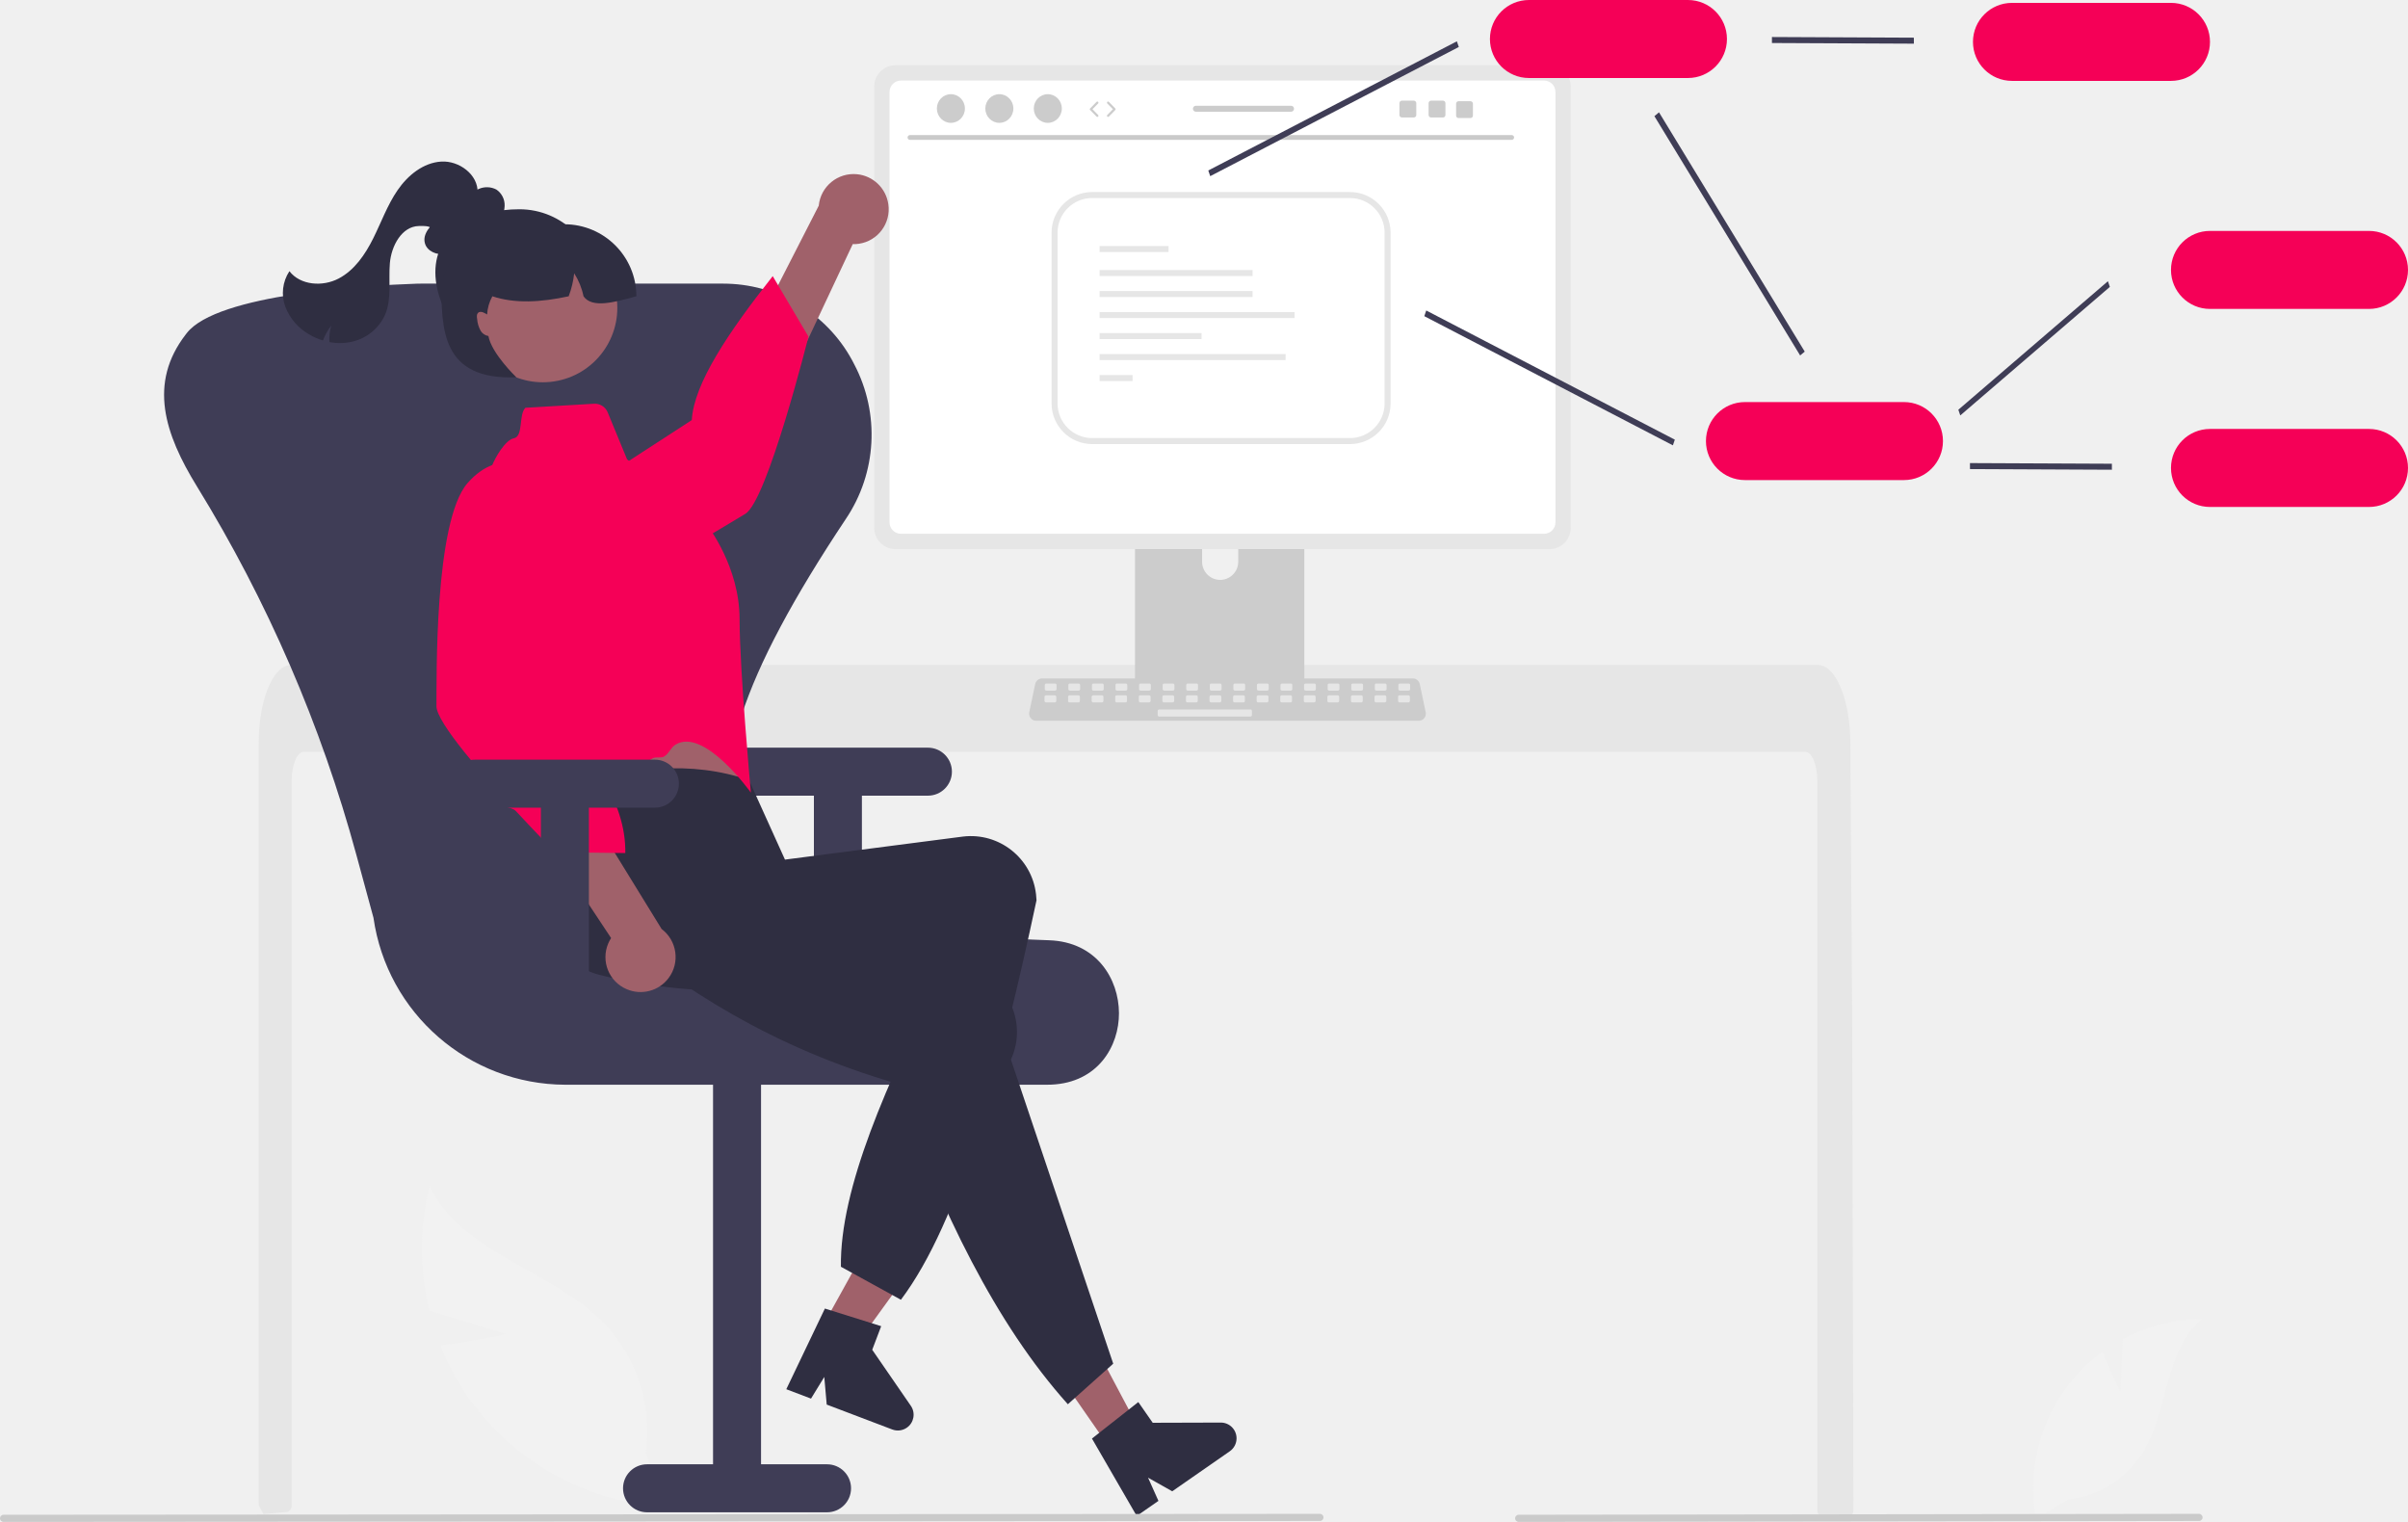
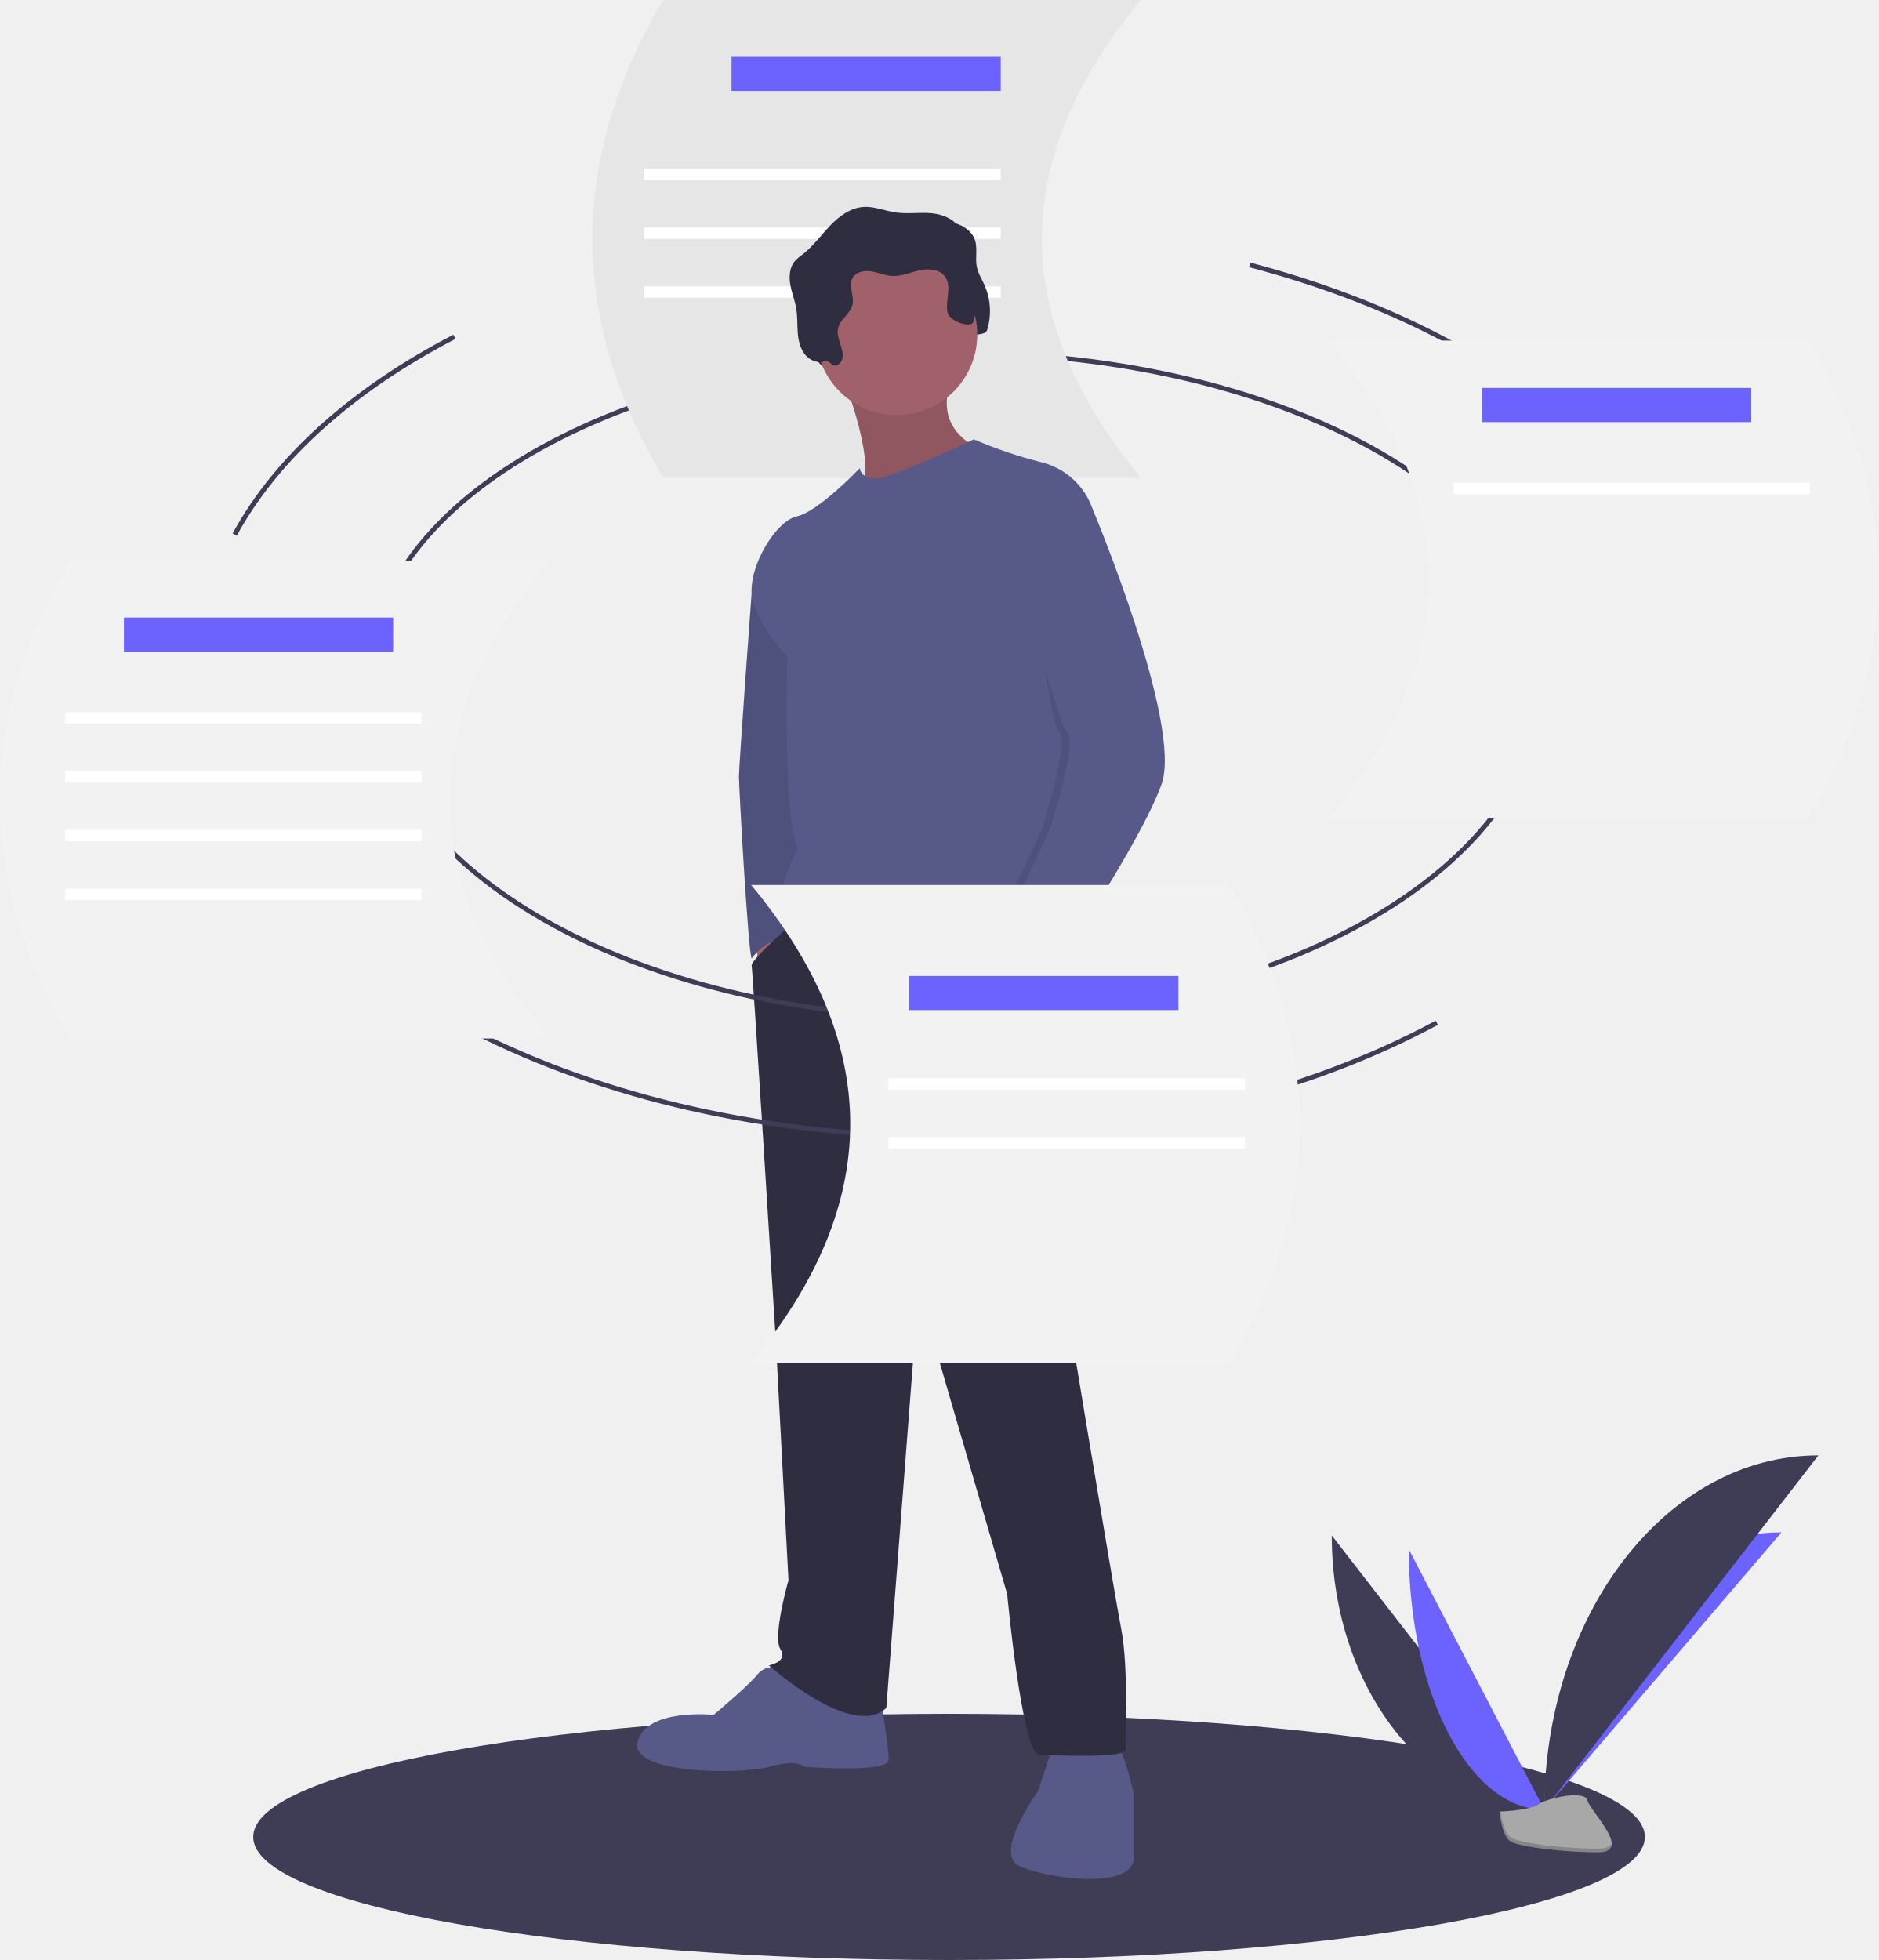
- <svg xmlns="http://www.w3.org/2000/svg" width="802.611" height="507.219" viewBox="0 0 802.611 507.219">
-   <path d="M706.756,463.869l.782-17.576c8.149-4.356,17.238-6.656,26.477-6.702-12.717,10.397-11.127,30.438-19.749,44.419-5.515,8.791-14.728,14.597-25.038,15.779l-10.642,6.516c-2.955-16.475,1.452-33.417,12.06-46.364,2.976-3.56,6.389-6.73,10.157-9.438,2.549,6.72,5.954,13.366,5.954,13.366Z" fill="#f2f2f2" />
-   <path d="M168.805,444.609l-25.68-7.775c-3.368-13.683-3.345-27.982,.067-41.654,10.575,22.709,40.792,27.909,58.207,45.916,10.915,11.461,16.026,27.264,13.888,42.946l5.621,18.181c-25.46-1.838-48.839-14.732-63.977-35.285-4.14-5.739-7.54-11.976-10.122-18.565,10.892-1.235,21.996-3.764,21.996-3.764Z" fill="#f2f2f2" />
-   <path d="M617.773,503.43c-.004,.532-.215,1.042-.59,1.42-.374,.373-.882,.582-1.41,.58h-8.04c-1.101,.004-1.996-.885-2-1.986v-243.154c0-5.36-1.8-9.71-4.01-9.72H101.233c-2.22,.01-4.01,4.36-4.02,9.72v241.65c-.003,1.029-.785,1.889-1.81,1.99-1.62,.16-3.24,.3-4.85,.43-.04,0-.08,.01-.12,.01-.88,.08-1.76,.14-2.64,.21h-.01c-.46-.83-.9-1.68-1.35-2.53-.144-.289-.22-.607-.22-.93V247.68c0-1.48,.06-2.97,.16-4.44,.143-2.019,.393-4.028,.75-6.02,1.69-9.29,5.51-15.58,9.85-15.6h509c.633,.004,1.259,.137,1.84,.39,.853,.377,1.624,.917,2.27,1.59,.877,.912,1.627,1.938,2.23,3.05,2.14,3.77,3.67,9.39,4.21,15.93,0,.06,.01,.12,.01,.18,.14,1.62,.21,3.27,.2,4.92l.14,21.43,.09,12.78,.27,40.1,.1,14.24,.44,167.2Z" fill="#e6e6e6" />
-   <path d="M432.024,147.486h-51.006c-1.503,.002-2.719,1.222-2.717,2.724v80.574h56.447v-80.574c.001-1.504-1.218-2.724-2.721-2.724h-.003Zm-25.331,45.781c-3.32-.015-6.007-2.703-6.023-6.023v-9.293c0-3.326,2.697-6.023,6.023-6.023s6.023,2.697,6.023,6.023v9.293c-.015,3.32-2.703,6.007-6.023,6.023Z" fill="#ccc" />
-   <path d="M378.126,228.207v7.774c.002,.839,.681,1.518,1.52,1.52h53.758c.838-.004,1.516-.682,1.52-1.52v-7.774h-56.797Z" fill="#3f3d56" />
-   <path d="M516.484,21.742h-218.029c-3.9,.006-7.06,3.166-7.066,7.066V175.935c.004,3.901,3.165,7.063,7.066,7.066h218.029c3.901-.004,7.063-3.165,7.066-7.066V28.808c-.006-3.9-3.166-7.06-7.066-7.066Z" fill="#e6e6e6" />
-   <path d="M514.664,26.846h-214.388c-2.088,.005-3.779,1.699-3.779,3.787V174.113c.004,2.086,1.693,3.776,3.779,3.779h214.388c2.086-.004,3.776-1.693,3.779-3.779V30.633c-0-2.088-1.691-3.782-3.779-3.787Z" fill="#fff" />
-   <path d="M472.905,240.206h-127.549c-1.296,0-2.346-1.051-2.346-2.346,0-.162,.017-.324,.05-.483l1.979-9.4c.232-1.083,1.188-1.859,2.296-1.863h123.591c1.108,.004,2.064,.779,2.296,1.863l1.979,9.4c.267,1.268-.545,2.512-1.813,2.779-.159,.033-.321,.05-.483,.05Z" fill="#ccc" />
-   <rect x="348.241" y="227.806" width="3.928" height="2.357" rx=".488" ry=".488" fill="#e6e6e6" />
-   <rect x="356.098" y="227.806" width="3.928" height="2.357" rx=".488" ry=".488" fill="#e6e6e6" />
-   <rect x="363.954" y="227.806" width="3.928" height="2.357" rx=".488" ry=".488" fill="#e6e6e6" />
-   <rect x="371.811" y="227.806" width="3.928" height="2.357" rx=".488" ry=".488" fill="#e6e6e6" />
-   <rect x="379.668" y="227.806" width="3.928" height="2.357" rx=".488" ry=".488" fill="#e6e6e6" />
-   <rect x="387.525" y="227.806" width="3.928" height="2.357" rx=".488" ry=".488" fill="#e6e6e6" />
-   <rect x="395.382" y="227.806" width="3.928" height="2.357" rx=".488" ry=".488" fill="#e6e6e6" />
-   <rect x="403.238" y="227.806" width="3.928" height="2.357" rx=".488" ry=".488" fill="#e6e6e6" />
-   <rect x="411.095" y="227.806" width="3.928" height="2.357" rx=".488" ry=".488" fill="#e6e6e6" />
-   <rect x="418.952" y="227.806" width="3.928" height="2.357" rx=".488" ry=".488" fill="#e6e6e6" />
-   <rect x="426.809" y="227.806" width="3.928" height="2.357" rx=".488" ry=".488" fill="#e6e6e6" />
-   <rect x="434.665" y="227.806" width="3.928" height="2.357" rx=".488" ry=".488" fill="#e6e6e6" />
-   <rect x="442.522" y="227.806" width="3.928" height="2.357" rx=".488" ry=".488" fill="#e6e6e6" />
-   <rect x="450.379" y="227.806" width="3.928" height="2.357" rx=".488" ry=".488" fill="#e6e6e6" />
-   <rect x="458.236" y="227.806" width="3.928" height="2.357" rx=".488" ry=".488" fill="#e6e6e6" />
-   <rect x="466.092" y="227.806" width="3.928" height="2.357" rx=".488" ry=".488" fill="#e6e6e6" />
-   <rect x="348.148" y="231.735" width="3.928" height="2.357" rx=".488" ry=".488" fill="#e6e6e6" />
-   <rect x="356.005" y="231.735" width="3.928" height="2.357" rx=".488" ry=".488" fill="#e6e6e6" />
-   <rect x="363.862" y="231.735" width="3.928" height="2.357" rx=".488" ry=".488" fill="#e6e6e6" />
-   <rect x="371.718" y="231.735" width="3.928" height="2.357" rx=".488" ry=".488" fill="#e6e6e6" />
-   <rect x="379.575" y="231.735" width="3.928" height="2.357" rx=".488" ry=".488" fill="#e6e6e6" />
-   <rect x="387.432" y="231.735" width="3.928" height="2.357" rx=".488" ry=".488" fill="#e6e6e6" />
-   <rect x="395.289" y="231.735" width="3.928" height="2.357" rx=".488" ry=".488" fill="#e6e6e6" />
-   <rect x="403.145" y="231.735" width="3.928" height="2.357" rx=".488" ry=".488" fill="#e6e6e6" />
-   <rect x="411.002" y="231.735" width="3.928" height="2.357" rx=".488" ry=".488" fill="#e6e6e6" />
-   <rect x="418.859" y="231.735" width="3.928" height="2.357" rx=".488" ry=".488" fill="#e6e6e6" />
-   <rect x="426.716" y="231.735" width="3.928" height="2.357" rx=".488" ry=".488" fill="#e6e6e6" />
-   <rect x="434.572" y="231.735" width="3.928" height="2.357" rx=".488" ry=".488" fill="#e6e6e6" />
-   <rect x="442.429" y="231.735" width="3.928" height="2.357" rx=".488" ry=".488" fill="#e6e6e6" />
-   <rect x="450.286" y="231.735" width="3.928" height="2.357" rx=".488" ry=".488" fill="#e6e6e6" />
-   <rect x="458.143" y="231.735" width="3.928" height="2.357" rx=".488" ry=".488" fill="#e6e6e6" />
-   <rect x="466" y="231.735" width="3.928" height="2.357" rx=".488" ry=".488" fill="#e6e6e6" />
-   <rect x="385.861" y="236.449" width="31.427" height="2.357" rx=".488" ry=".488" fill="#e6e6e6" />
-   <path d="M503.887,46.614h-200.602c-.441-.01-.79-.375-.78-.815,.009-.427,.353-.771,.78-.78h200.602c.441,.01,.79,.375,.78,.815-.009,.427-.353,.771-.78,.78Z" fill="#cacaca" />
-   <ellipse cx="316.941" cy="36.166" rx="4.675" ry="4.779" fill="#ccc" />
-   <ellipse cx="333.092" cy="36.166" rx="4.675" ry="4.779" fill="#ccc" />
-   <ellipse cx="349.242" cy="36.166" rx="4.675" ry="4.779" fill="#ccc" />
-   <polygon points="403.381 58.71 402.733 56.817 485.591 13.765 486.238 15.658 403.381 58.71" fill="#3f3d56" />
-   <polygon points="653.381 138.452 652.733 136.559 702.591 93.725 703.238 95.617 653.381 138.452" fill="#3f3d56" />
-   <polygon points="557.591 148.423 474.733 105.371 475.381 103.478 558.238 146.53 557.591 148.423" fill="#3f3d56" />
-   <polygon points="600.006 118.465 551.431 38.719 552.966 37.436 601.54 117.182 600.006 118.465" fill="#3f3d56" />
-   <polygon points="637.914 14.554 590.607 14.336 590.607 12.336 637.914 12.554 637.914 14.554" fill="#3f3d56" />
-   <path d="M723.611,26.959h-53c-7.18,0-13-5.82-13-13s5.82-13,13-13h53c7.18,0,13,5.82,13,13s-5.82,13-13,13h0Z" fill="#f50057" />
-   <path d="M789.611,102.959h-53c-7.18,0-13-5.82-13-13s5.82-13,13-13h53c7.18,0,13,5.82,13,13s-5.82,13-13,13Z" fill="#f50057" />
-   <polygon points="703.914 156.553 656.607 156.336 656.607 154.336 703.914 154.553 703.914 156.553" fill="#3f3d56" />
-   <path d="M789.611,168.959h-53c-7.18,0-13-5.82-13-13s5.82-13,13-13h53c7.18,0,13,5.82,13,13s-5.82,13-13,13Z" fill="#f50057" />
-   <path d="M634.611,160h-53c-7.18,0-13-5.82-13-13s5.82-13,13-13h53c7.18,0,13,5.82,13,13s-5.82,13-13,13Z" fill="#f50057" />
-   <path d="M562.611,26h-53c-7.18,0-13-5.82-13-13s5.82-13,13-13h53c7.18,0,13,5.82,13,13s-5.82,13-13,13Z" fill="#f50057" />
-   <path d="M309.283,249.18h-60c-4.418,0-8,3.582-8,8s3.582,8,8,8h22v62h16v-62h22c4.418,0,8-3.582,8-8s-3.582-8-8-8Z" fill="#3f3d56" />
-   <path d="M348.884,361.517H188.401c-32.159-.118-59.366-23.8-63.916-55.636l-5.681-20.896c-11.758-43.3-29.667-84.69-53.181-122.903-10.747-17.454-16.279-34.349-3.715-50.615,.107-.139,.212-.275,.316-.41,10.077-13.116,60.234-15.956,76.585-16.508,.646-.022,1.294-.033,1.945-.033h99.819c.651,0,1.3,.011,1.945,.033,17.958,.523,34.18,10.863,42.236,26.921,8.597,16.395,7.5,36.185-2.856,51.53-35.063,52.671-45.799,85.697-34.808,107.085,10.631,20.688,43.22,31.265,102.559,33.285,15.946,.543,23.265,12.96,23.316,24.267,.05,11.015-6.986,23.176-22.553,23.848-.506,.021-1.015,.032-1.528,.032Z" fill="#3f3d56" />
-   <path d="M215.663,504.017h60c4.418,0,8-3.582,8-8s-3.582-8-8-8h-22v-135h-16v135h-22c-4.418,0-8,3.582-8,8s3.582,8,8,8Z" fill="#3f3d56" />
-   <polygon points="269.969 449.592 280.305 455.206 307.667 417.375 292.411 409.088 269.969 449.592" fill="#a0616a" />
-   <path d="M274.944,436.111l18.764,5.876-2.987,7.861,12.867,18.675c1.646,2.389,1.044,5.66-1.344,7.306-1.421,.98-3.233,1.198-4.847,.585l-21.844-8.299-.811-9.206-4.424,7.217-8.236-3.129,12.862-26.885Z" fill="#2f2e41" />
-   <path d="M296.084,68.076c.926,6.347-3.469,12.243-9.816,13.169-.677,.099-1.361,.137-2.045,.116l-39.851,84.795-12.499-17.43,41.024-80.181c.63-6.418,6.344-11.11,12.763-10.48,5.37,.527,9.68,4.666,10.424,10.011v0Z" fill="#a0616a" />
-   <path d="M163.835,183.301s-1.068,14.814,15.685,17.719,61.539-25.415,68.894-29.764,21.062-59.061,21.062-59.061l-11.92-20.162c-14.717,18.617-26.275,35.784-26.977,47.97l-66.744,43.297Z" fill="#f50057" />
-   <path d="M183.175,234.327l3.618,15.546s.036,14.335,2.574,16.978c2.521,2.631,57.955-2.651,57.955-2.651,0,0-5.877-23.1-5.799-40.578l-58.349,10.706Z" fill="#a0616a" />
-   <path d="M300.283,433.18l-20-11c-.38-26.025,15.273-61.243,33.84-98.132-41.523,7.141-80.696,9.429-114.579,.79-11.574-3.057-18.55-14.84-15.663-26.458,.132-.548,.284-1.091,.458-1.627,4.055-12.372-5.038-20.128,3.326-33.736,21.996-7.512,42.892-9.634,62-3l11.972,26.471,59.343-7.679c12-1.435,22.89,7.13,24.325,19.13,.007,.055,.013,.109,.019,.164,.08,.644,.132,1.291,.156,1.94-11.999,56.253-25.454,106.869-45.196,133.137Z" fill="#2f2e41" />
-   <path d="M175.12,135.904l22.861-1.35c1.976-.117,3.809,1.033,4.564,2.863l6.46,15.662,26.85,22.192s10.631,13.528,10.655,30.999,3.772,57.91,3.772,57.91c0,0-15.515-21.839-25.091-16.03-1.629,.988-2.202,3.009-3.909,4.03-.851,.509-2.818,.014-3.677,.525-13.196,7.833-26.958,15.486-28.244,14.145-2.525-2.635-5.587-16.098-5.587-16.098l-20.926-76.887c-2.297-8.191-.812-16.98,4.049-23.962,1.462-2.058,2.994-3.59,4.417-3.843,3.196-.681,1.496-7.844,3.806-10.156Z" fill="#f50057" />
-   <polygon points="369.589 482.16 379.239 475.451 357.378 434.207 343.136 444.109 369.589 482.16" fill="#a0616a" />
-   <path d="M371.048,454.486l-15.124,13.518c-24.048-26.796-42.227-64.376-57.633-107.053-40.366-11.822-70.807-30.888-97.382-53.526-9.015-7.629-15.774-17.429-8.085-26.721,.359-.434,.735-.855,1.126-1.26,9.078-9.33,32.101-7.552,45.585-16.1l30.121,32.196-1.895,8.632,56.577,19.165c11.389,3.992,17.387,16.46,13.395,27.85-.02,.056-.039,.112-.059,.167-.212,.614-.45,1.217-.714,1.811l34.087,101.321Z" fill="#2f2e41" />
-   <path d="M363.963,479.44l15.447-12.165,4.8,6.905,22.678-.069c2.901-.009,5.26,2.335,5.269,5.236,.005,1.726-.837,3.345-2.255,4.33l-19.187,13.338-8.055-4.531,3.457,7.728-7.234,5.029-14.92-25.8Z" fill="#2f2e41" />
-   <path d="M208.878,329.673c-5.905-2.506-8.66-9.324-6.153-15.229,.267-.63,.59-1.234,.963-1.807l-51.754-78.102,21.386-1.626,47.202,76.707c5.157,3.873,6.198,11.193,2.325,16.35-3.241,4.315-9.016,5.848-13.969,3.707v0Z" fill="#a0616a" />
-   <path d="M179.121,156.811s-12.103-8.608-23.289,4.198-10.252,65.787-10.357,74.331c-.033,2.675,3.83,8.448,9.153,15.117,2.39,2.994,5.073,6.168,7.831,9.323,1.596,1.826,.221,5.626,1.823,7.401,1.593,1.765,6.164,1.505,7.68,3.143,7.194,7.775,13.039,13.694,13.039,13.694l23.42,.288c.264-17.41-11.659-32.951-26.976-47.97l-2.324-79.524Z" fill="#f50057" />
-   <path d="M155.514,81.008c-2.217,1.6-4.55,3.249-7.256,3.646s-5.873-.911-6.622-3.541c-.916-3.216,1.988-6.144,4.598-8.234l8.276-6.627c1.516-1.344,3.226-2.45,5.074-3.281,1.88-.827,4.034-.755,5.854,.196,1.809,1.221,2.854,3.293,2.763,5.474-.118,2.149-.827,4.224-2.05,5.996-3.104,4.839-8.05,8.2-13.691,9.307" fill="#2f2e41" />
-   <path d="M218.283,253.18h-60c-4.418,0-8,3.582-8,8s3.582,8,8,8h22v62h16v-62h22c4.418,0,8-3.582,8-8s-3.582-8-8-8Z" fill="#3f3d56" />
-   <path d="M159.19,64.224c.241-5.998-6.15-10.748-12.14-10.372s-11.138,4.588-14.535,9.538c-3.396,4.945-5.435,10.673-8.111,16.042s-6.237,10.626-11.553,13.409c-5.315,2.778-12.713,2.283-16.386-2.461-2.317,3.513-2.82,7.92-1.357,11.865,1.504,3.894,4.309,7.149,7.938,9.211,1.445,.857,2.988,1.535,4.596,2.021,.663-1.79,1.596-3.467,2.766-4.975-.529,1.785-.73,3.65-.596,5.507,2.478,.475,5.028,.435,7.49-.118,4.902-1.097,9.002-4.44,11.062-9.021,2.246-5.318,1.102-11.381,1.583-17.133,.476-5.753,3.943-12.321,9.716-12.415,4.396-.072,3.814,.29,6.6,3.692" fill="#2f2e41" />
-   <path d="M199.111,95.742c0,14.359-11.641,26-26,26s-28-16.641-28-31,13.641-21,28-21,26,11.641,26,26Z" fill="#2f2e41" />
-   <circle cx="180.951" cy="102.598" r="24.805" transform="translate(-16.89425 38.3571) rotate(-11.56418)" fill="#a0616a" />
-   <path d="M212.111,98.742c-7.343,2.005-14.757,4.107-17.62,0-.556-2.723-1.611-5.32-3.11-7.66-.282,2.621-.897,5.195-1.83,7.66-9.277,2.016-17.948,2.498-25.44,0-1.03,1.863-1.628,3.934-1.75,6.06-.37-.233-.758-.437-1.16-.61-.482-.272-1.058-.323-1.58-.14-.361,.218-.601,.591-.65,1.01-.05,.417-.029,.84,.06,1.25,.105,1.43,.532,2.818,1.25,4.06,.574,.865,1.485,1.449,2.51,1.61,1.04,5.85,9.32,13.76,9.32,13.76-25,1-25-15.96-25-32l3-6h10v-13h28c13.253,.003,23.997,10.747,24,24Z" fill="#2f2e41" />
-   <path d="M439.947,506.911l-438.75,.307c-.658,.003-1.193-.527-1.197-1.184s.527-1.193,1.184-1.197h.012l438.75-.307c.658,.002,1.189,.537,1.187,1.195-.002,.655-.532,1.185-1.187,1.187Z" fill="#cacaca" />
-   <path d="M732.947,506.911l-226.75,.307c-.658,.003-1.193-.527-1.197-1.184s.527-1.193,1.185-1.197h.012l226.75-.307c.658-.002,1.192,.529,1.195,1.187s-.529,1.192-1.187,1.195h-.008Z" fill="#cacaca" />
-   <path d="M449.974,148h-85.953c-7.465-.008-13.515-6.058-13.523-13.523v-56.953c.008-7.465,6.058-13.515,13.523-13.523h85.953c7.465,.008,13.515,6.058,13.523,13.523v56.953c-.008,7.465-6.058,13.515-13.524,13.523Zm-85.953-82c-6.361,.007-11.516,5.162-11.523,11.523v56.953c.007,6.361,5.162,11.516,11.523,11.523h85.953c6.361-.007,11.516-5.162,11.523-11.523v-56.953c-.007-6.361-5.162-11.516-11.523-11.523l-85.953-0Z" fill="#e6e6e6" />
-   <rect x="366.498" y="82" width="22.991" height="2" fill="#e6e6e6" />
-   <rect x="366.498" y="90" width="51" height="2" fill="#e6e6e6" />
-   <rect x="366.498" y="97" width="51" height="2" fill="#e6e6e6" />
-   <rect x="366.498" y="104" width="65" height="2" fill="#e6e6e6" />
-   <rect x="366.498" y="111" width="34" height="2" fill="#e6e6e6" />
-   <rect x="366.498" y="118" width="62" height="2" fill="#e6e6e6" />
-   <rect x="366.498" y="125" width="11" height="2" fill="#e6e6e6" />
-   <path d="M365.749,38.958c-.097,0-.194-.038-.267-.112l-2.134-2.181c-.142-.145-.142-.378,0-.523l2.134-2.181c.145-.148,.382-.15,.529-.006,.148,.144,.15,.381,.006,.529l-1.878,1.92,1.878,1.92c.144,.148,.142,.384-.006,.529-.073,.071-.167,.107-.261,.107Z" fill="#ccc" />
-   <path d="M369.334,38.958c-.094,0-.189-.035-.261-.107-.148-.144-.15-.381-.006-.529l1.878-1.92-1.878-1.92c-.144-.148-.142-.384,.006-.529,.147-.145,.384-.142,.529,.006l2.134,2.181c.142,.145,.142,.378,0,.523l-2.134,2.181c-.073,.075-.17,.112-.267,.112Z" fill="#ccc" />
-   <path d="M480.958,33.545h-3.967c-.452,0-.819,.366-.819,.819v3.971c0,.452,.366,.819,.819,.819h3.967c.452,0,.823-.366,.823-.819v-3.971c0-.452-.37-.819-.823-.819Z" fill="#ccc" />
-   <path d="M471.235,33.545h-3.967c-.452,0-.819,.366-.819,.819v3.971c0,.452,.366,.819,.819,.819h3.967c.452,0,.823-.366,.823-.819v-3.971c0-.452-.37-.819-.823-.819Z" fill="#ccc" />
-   <path d="M490.119,33.732h-3.967c-.452,0-.819,.366-.819,.819v3.971c0,.452,.366,.819,.819,.819h3.967c.452,0,.823-.366,.823-.819v-3.971c0-.452-.37-.819-.823-.819Z" fill="#ccc" />
-   <path d="M430.319,35.243h-31.713c-.553,0-.998,.449-.998,.998s.445,.998,.998,.998h31.713c.55,0,.998-.449,.998-.998s-.449-.998-.998-.998Z" fill="#ccc" />
+ <svg xmlns="http://www.w3.org/2000/svg" data-name="Layer 1" width="793.58" height="828" viewBox="0 0 793.58 828">
+   <ellipse cx="400.981" cy="776" rx="294" ry="52" fill="#3f3d56" />
+   <path d="M359.174,322.205c0-75.756,111.083-137.169,248.11-137.169s248.11,61.412,248.11,137.169" transform="translate(-203.2101 -36)" fill="none" stroke="#3f3d56" stroke-miterlimit="10" stroke-width="2" />
+   <path d="M685.298,237.851H483.447Q423.562,136.925,483.447,36H685.298Q601.565,136.925,685.298,237.851Z" transform="translate(-203.2101 -36)" fill="#e6e6e6" />
+   <rect x="309.072" y="24.03" width="113.741" height="14.418" fill="#6c63ff" />
+   <rect x="272.227" y="71.289" width="150.587" height="4.806" fill="#fff" />
+   <rect x="272.227" y="96.119" width="150.587" height="4.806" fill="#fff" />
+   <rect x="272.227" y="120.95" width="150.587" height="4.806" fill="#fff" />
+   <path d="M765.887,684.659c0,64.016,40.16,115.817,89.791,115.817" transform="translate(-203.2101 -36)" fill="#3f3d56" />
+   <path d="M855.678,800.477c0-64.735,44.817-117.118,100.201-117.118" transform="translate(-203.2101 -36)" fill="#6c63ff" />
+   <path d="M798.42,690.463c0,60.809,25.61,110.014,57.258,110.014" transform="translate(-203.2101 -36)" fill="#6c63ff" />
+   <path d="M855.678,800.477c0-82.717,51.801-149.651,115.817-149.651" transform="translate(-203.2101 -36)" fill="#3f3d56" />
+   <path d="M836.788,801.293s12.734-.392,16.571-3.125,19.588-5.996,20.54-1.613,19.137,21.798,4.76,21.914-33.404-2.239-37.235-4.573S836.788,801.293,836.788,801.293Z" transform="translate(-203.2101 -36)" fill="#a8a8a8" />
+   <path d="M878.916,816.943c-14.376.116-33.404-2.239-37.235-4.573-2.917-1.777-4.079-8.153-4.468-11.094-.269.012-.425.017-.425.017s.807,10.27,4.637,12.603,22.858,4.689,37.235,4.572c4.15-.033,5.583-1.51,5.505-3.697C883.587,816.093,882.005,816.918,878.916,816.943Z" transform="translate(-203.2101 -36)" opacity="0.2" />
+   <path d="M561.04,193.682c1.169.536,2.575-.263,3.264-1.349,2.624-4.134-2.207-9.466-1.161-14.249.838-3.833,5.193-6.107,6.084-9.928.865-3.712-1.801-7.897.001-11.256,1.412-2.632,4.938-3.324,7.889-2.863s5.751,1.758,8.732,1.94c3.972.242,7.759-1.506,11.643-2.373s8.622-.527,10.907,2.731c2.934,4.184-.042,10.009.979,15.016.811,3.976,4.139,7.267,4.211,11.324.025,1.442-3.765.28-3.564,1.708s-1.59.171-.158.001a2.837,2.837,0,0,0,2.155-2.563c.17-1.189,2.405-1.586,2.38-2.787-.06-2.815,5.029-.917,5.868-3.605a27.261,27.261,0,0,0-1.114-19.017c-1.141-2.561-2.696-4.985-3.247-7.734-.748-3.733.429-7.74-.804-11.342-1.662-4.854-7.161-7.328-12.267-7.831s-10.294.397-15.371-.344c-4.548-.664-8.95-2.635-13.538-2.349-5.504.343-10.294,3.889-14.109,7.871s-7.052,8.562-11.385,11.973a22.329,22.329,0,0,0-3.651,3.143c-2.207,2.689-2.431,6.521-1.817,9.945s1.95,6.691,2.514,10.124c.53,3.226.367,6.522.595,9.784s.905,6.622,2.87,9.236a8.716,8.716,0,0,0,6.783,3.543c.918.021,1.694-.804,2.621-.589C559.508,192.11,560.011,193.21,561.04,193.682Z" transform="translate(-203.2101 -36)" fill="#2f2e41" />
+   <polygon points="318.546 394.707 321.95 415.619 328.759 406.378 324.868 392.275 318.546 394.707" fill="#a0616a" />
+   <path d="M526.133,272.651,520.773,286.777s-5.339,71.953-5.339,77.303,3.891,73.922,5.35,76.84c0,0,6.322-9.24,14.59-7.781s4.863-24.316,4.863-24.316l7.781-63.709-1.459-32.098Z" transform="translate(-203.2101 -36)" fill="#575a89" />
+   <path d="M526.133,272.651,520.773,286.777s-5.339,71.953-5.339,77.303,3.891,73.922,5.35,76.84c0,0,6.322-9.24,14.59-7.781s4.863-24.316,4.863-24.316l7.781-63.709-1.459-32.098Z" transform="translate(-203.2101 -36)" opacity="0.1" />
+   <path d="M559.203,194.838s16.049,40.851,6.809,48.633,51.551-13.131,51.551-13.131l-1.459-5.35s-19.939-7.781-10.213-30.152S559.203,194.838,559.203,194.838Z" transform="translate(-203.2101 -36)" fill="#a0616a" />
+   <path d="M559.203,194.838s16.049,40.851,6.809,48.633,51.551-13.131,51.551-13.131l-1.459-5.35s-19.939-7.781-10.213-30.152S559.203,194.838,559.203,194.838Z" transform="translate(-203.2101 -36)" opacity="0.1" />
+   <path d="M533.914,740.496s-6.809-1.945-10.699,2.918-18.48,17.021-18.48,17.021-28.207-2.918-32.098,11.185,44.256,14.103,55.928,10.699,14.103,0,14.103,0,35.988,2.918,35.988-2.918-3.404-25.775-3.404-25.775Z" transform="translate(-203.2101 -36)" fill="#575a89" />
+   <path d="M648.201,773.08l-6.322,19.453S622.912,818.795,633.611,824.145s48.633,10.699,48.633-3.404V793.992s-3.891-18.967-7.781-20.912S648.201,773.08,648.201,773.08Z" transform="translate(-203.2101 -36)" fill="#575a89" />
+   <path d="M540.802,423.591s-20.504,17.815-20.018,20.247S530.996,602.38,530.996,602.38L536.346,703.536s-6.809,23.83-3.404,29.18-4.863,6.809-4.863,6.809,35.015,31.611,49.605,17.994l13.617-176.536L628.748,709.372s6.322,68.086,13.617,68.086,36.961,1.459,36.474-2.432,1.459-33.557-1.945-51.064-26.262-156.111-26.262-156.111-1.965-118.822,3.151-129.928-2.665-22.778-2.665-22.778l-34.043-13.131-40.851,4.863Z" transform="translate(-203.2101 -36)" fill="#2f2e41" />
+   <circle cx="378.851" cy="141.331" r="34.043" fill="#a0616a" />
+   <path d="M664.736,250.766a30.537,30.537,0,0,0-21.398-19.453,188.628,188.628,0,0,1-28.693-9.727s-34.529,16.535-41.338,16.535-6.809-4.377-6.809-4.377-17.508,18.48-26.748,20.426-22.857,24.803-17.994,37.447A70.568,70.568,0,0,0,535.86,313.502s-1.945,68.086,4.377,80.73c0,0-15.562,29.666-.973,31.611s70.517-4.863,80.244,1.945,27.721-1.459,30.152,7.781,7.781,11.186,7.781,11.186,8.268-13.131,3.404-20.912S664.736,250.766,664.736,250.766Z" transform="translate(-203.2101 -36)" fill="#575a89" />
+   <path d="M628.748,433.625l-7.781,4.863s8.268,28.693,11.672,29.666S644.056,443.619,644.056,443.619Z" transform="translate(-203.2101 -36)" fill="#a0616a" />
+   <path d="M555.204,190.277c1.169.536,2.575-.263,3.264-1.349,2.624-4.134-2.207-9.466-1.161-14.249.838-3.833,5.193-6.107,6.084-9.928.865-3.712-1.801-7.897.001-11.256,1.412-2.632,4.938-3.324,7.889-2.863s5.751,1.758,8.732,1.94c3.972.242,7.759-1.506,11.643-2.373s8.622-.527,10.907,2.731c2.934,4.184-.042,10.009.979,15.015.811,3.976,10.053,6.766,10.892,4.078a27.261,27.261,0,0,0-1.114-19.017c-1.141-2.561-2.696-4.985-3.247-7.734-.748-3.733.429-7.74-.804-11.342-1.662-4.854-7.161-7.328-12.267-7.831s-10.294.397-15.371-.344c-4.548-.664-8.95-2.635-13.538-2.349-5.504.343-10.294,3.889-14.109,7.871s-7.052,8.562-11.385,11.973a22.329,22.329,0,0,0-3.651,3.143c-2.207,2.689-2.431,6.521-1.817,9.945s1.95,6.691,2.514,10.124c.53,3.226.367,6.522.595,9.784s.905,6.622,2.87,9.236a8.716,8.716,0,0,0,6.783,3.543c.918.021,1.694-.804,2.621-.589C553.672,188.706,554.176,189.806,555.204,190.277Z" transform="translate(-203.2101 -36)" fill="#2f2e41" />
+   <path d="M645.526,259.277l15.806-8.511s38.42,91.429,29.18,116.718-44.742,77.326-44.742,77.326-28.207-5.836-25.289-11.672,21.885-43.283,23.344-48.146,11.185-36.474,6.809-39.879S637.745,262.681,637.745,262.681Z" transform="translate(-203.2101 -36)" opacity="0.1" />
+   <path d="M645.283,245.416l19.453,5.35s38.42,91.429,29.18,116.718-44.742,77.326-44.742,77.326-28.207-5.836-25.289-11.672,21.885-43.283,23.344-48.146,11.186-36.474,6.809-39.879-25.289-87.539-25.289-87.539Z" transform="translate(-203.2101 -36)" fill="#575a89" />
+   <path d="M855.394,322.205c0,79.425-111.083,143.812-248.11,143.812s-248.11-64.387-248.11-143.812" transform="translate(-203.2101 -36)" fill="none" stroke="#3f3d56" stroke-miterlimit="10" stroke-width="2" />
+   <path d="M810.264,468.058c-55.459,29.911-127.823,48.011-206.981,48.011-75.897,0-145.547-16.639-200.04-44.374" transform="translate(-203.2101 -36)" fill="none" stroke="#3f3d56" stroke-miterlimit="10" stroke-width="2" />
+   <path d="M731.188,147.906c105.544,27.741,180.712,88.762,187.702,160.63" transform="translate(-203.2101 -36)" fill="none" stroke="#3f3d56" stroke-miterlimit="10" stroke-width="2" />
+   <path d="M302.373,261.823c17.784-32.686,50.271-61.45,92.836-83.549" transform="translate(-203.2101 -36)" fill="none" stroke="#3f3d56" stroke-miterlimit="10" stroke-width="2" />
+   <path d="M520.568,611.707H722.419q59.885-100.925,0-201.851H520.568Q604.301,510.781,520.568,611.707Z" transform="translate(-203.2101 -36)" fill="#f2f2f2" />
+   <rect x="384.146" y="412.304" width="113.741" height="14.418" fill="#6c63ff" />
+   <rect x="375.335" y="455.558" width="150.587" height="4.806" fill="#fff" />
+   <rect x="375.335" y="480.388" width="150.587" height="4.806" fill="#fff" />
+   <path d="M435.003,474.7H233.152q-59.885-100.925,0-201.851H435.003Q351.27,373.774,435.003,474.7Z" transform="translate(-203.2101 -36)" fill="#f2f2f2" />
+   <rect x="52.37" y="260.879" width="113.741" height="14.418" fill="#6c63ff" />
+   <rect x="27.539" y="300.928" width="150.587" height="4.806" fill="#fff" />
+   <rect x="27.539" y="325.759" width="150.587" height="4.806" fill="#fff" />
+   <rect x="27.539" y="350.59" width="150.587" height="4.806" fill="#fff" />
+   <rect x="27.539" y="375.421" width="150.587" height="4.806" fill="#fff" />
+   <path d="M764.997,381.72H966.848q59.885-100.925,0-201.851H764.997Q848.73,280.795,764.997,381.72Z" transform="translate(-203.2101 -36)" fill="#f2f2f2" />
+   <rect x="626.172" y="163.894" width="113.741" height="14.418" fill="#6c63ff" />
+   <rect x="614.157" y="203.944" width="150.587" height="4.806" fill="#fff" />
</svg>
